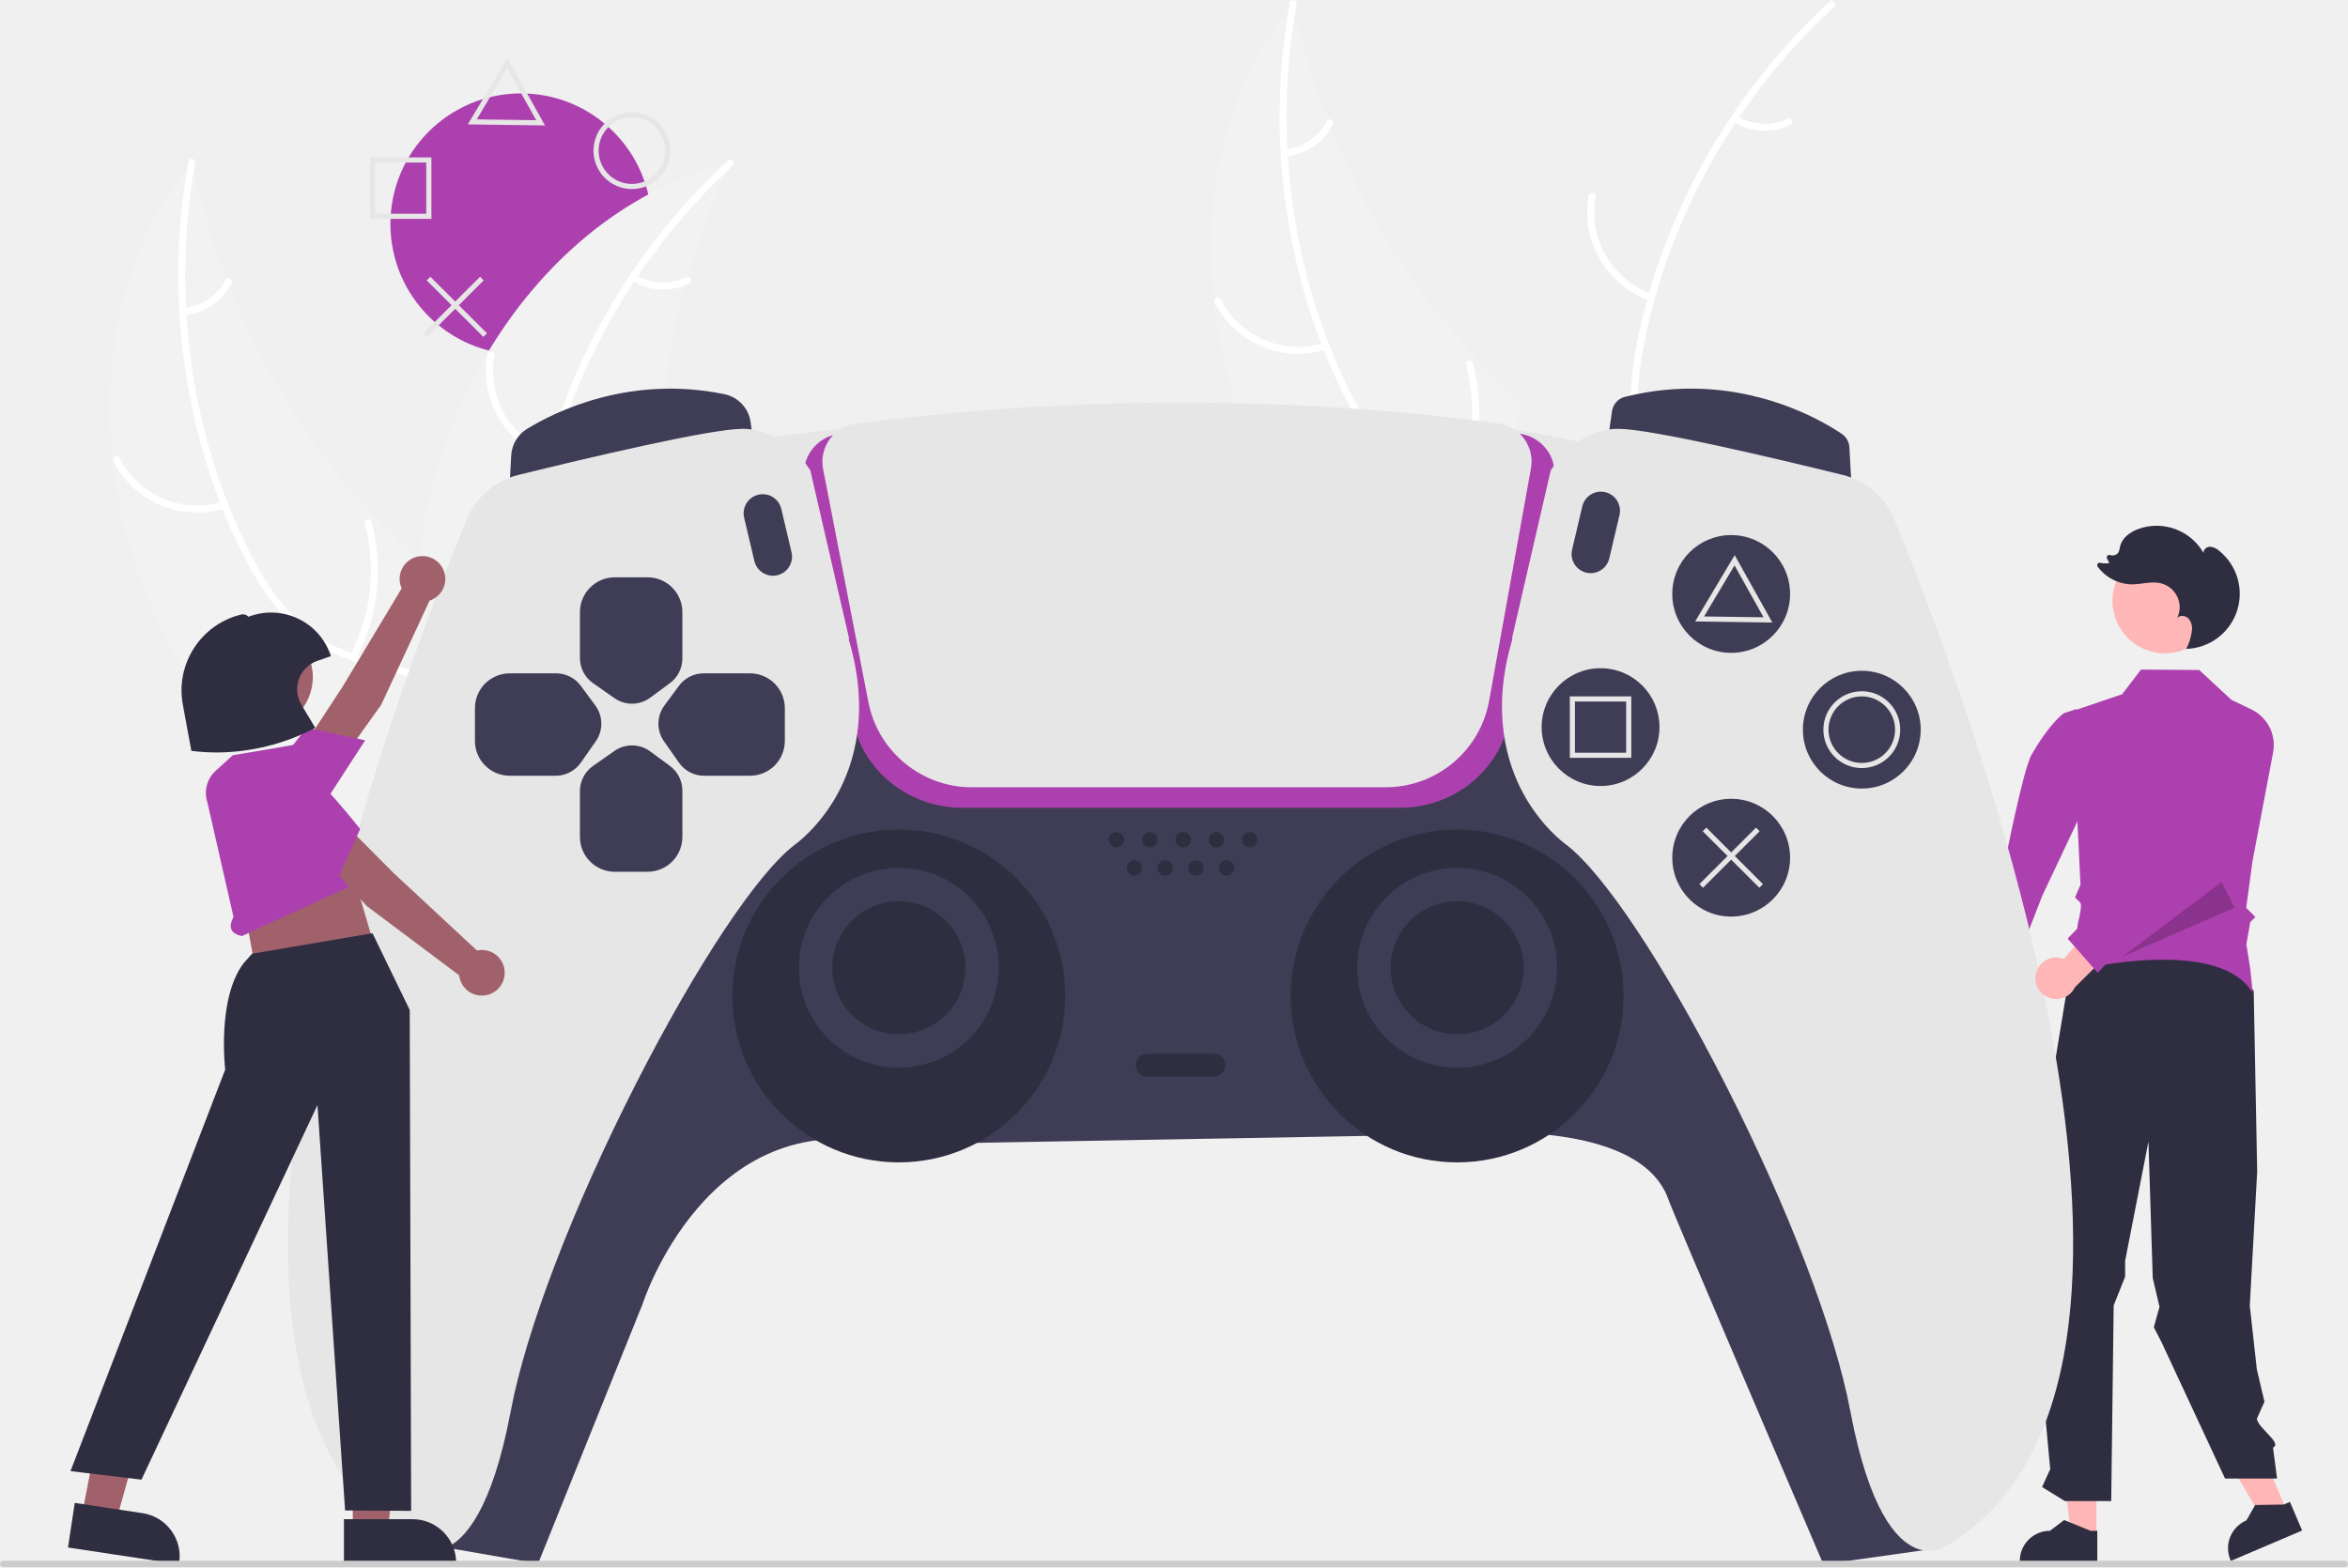
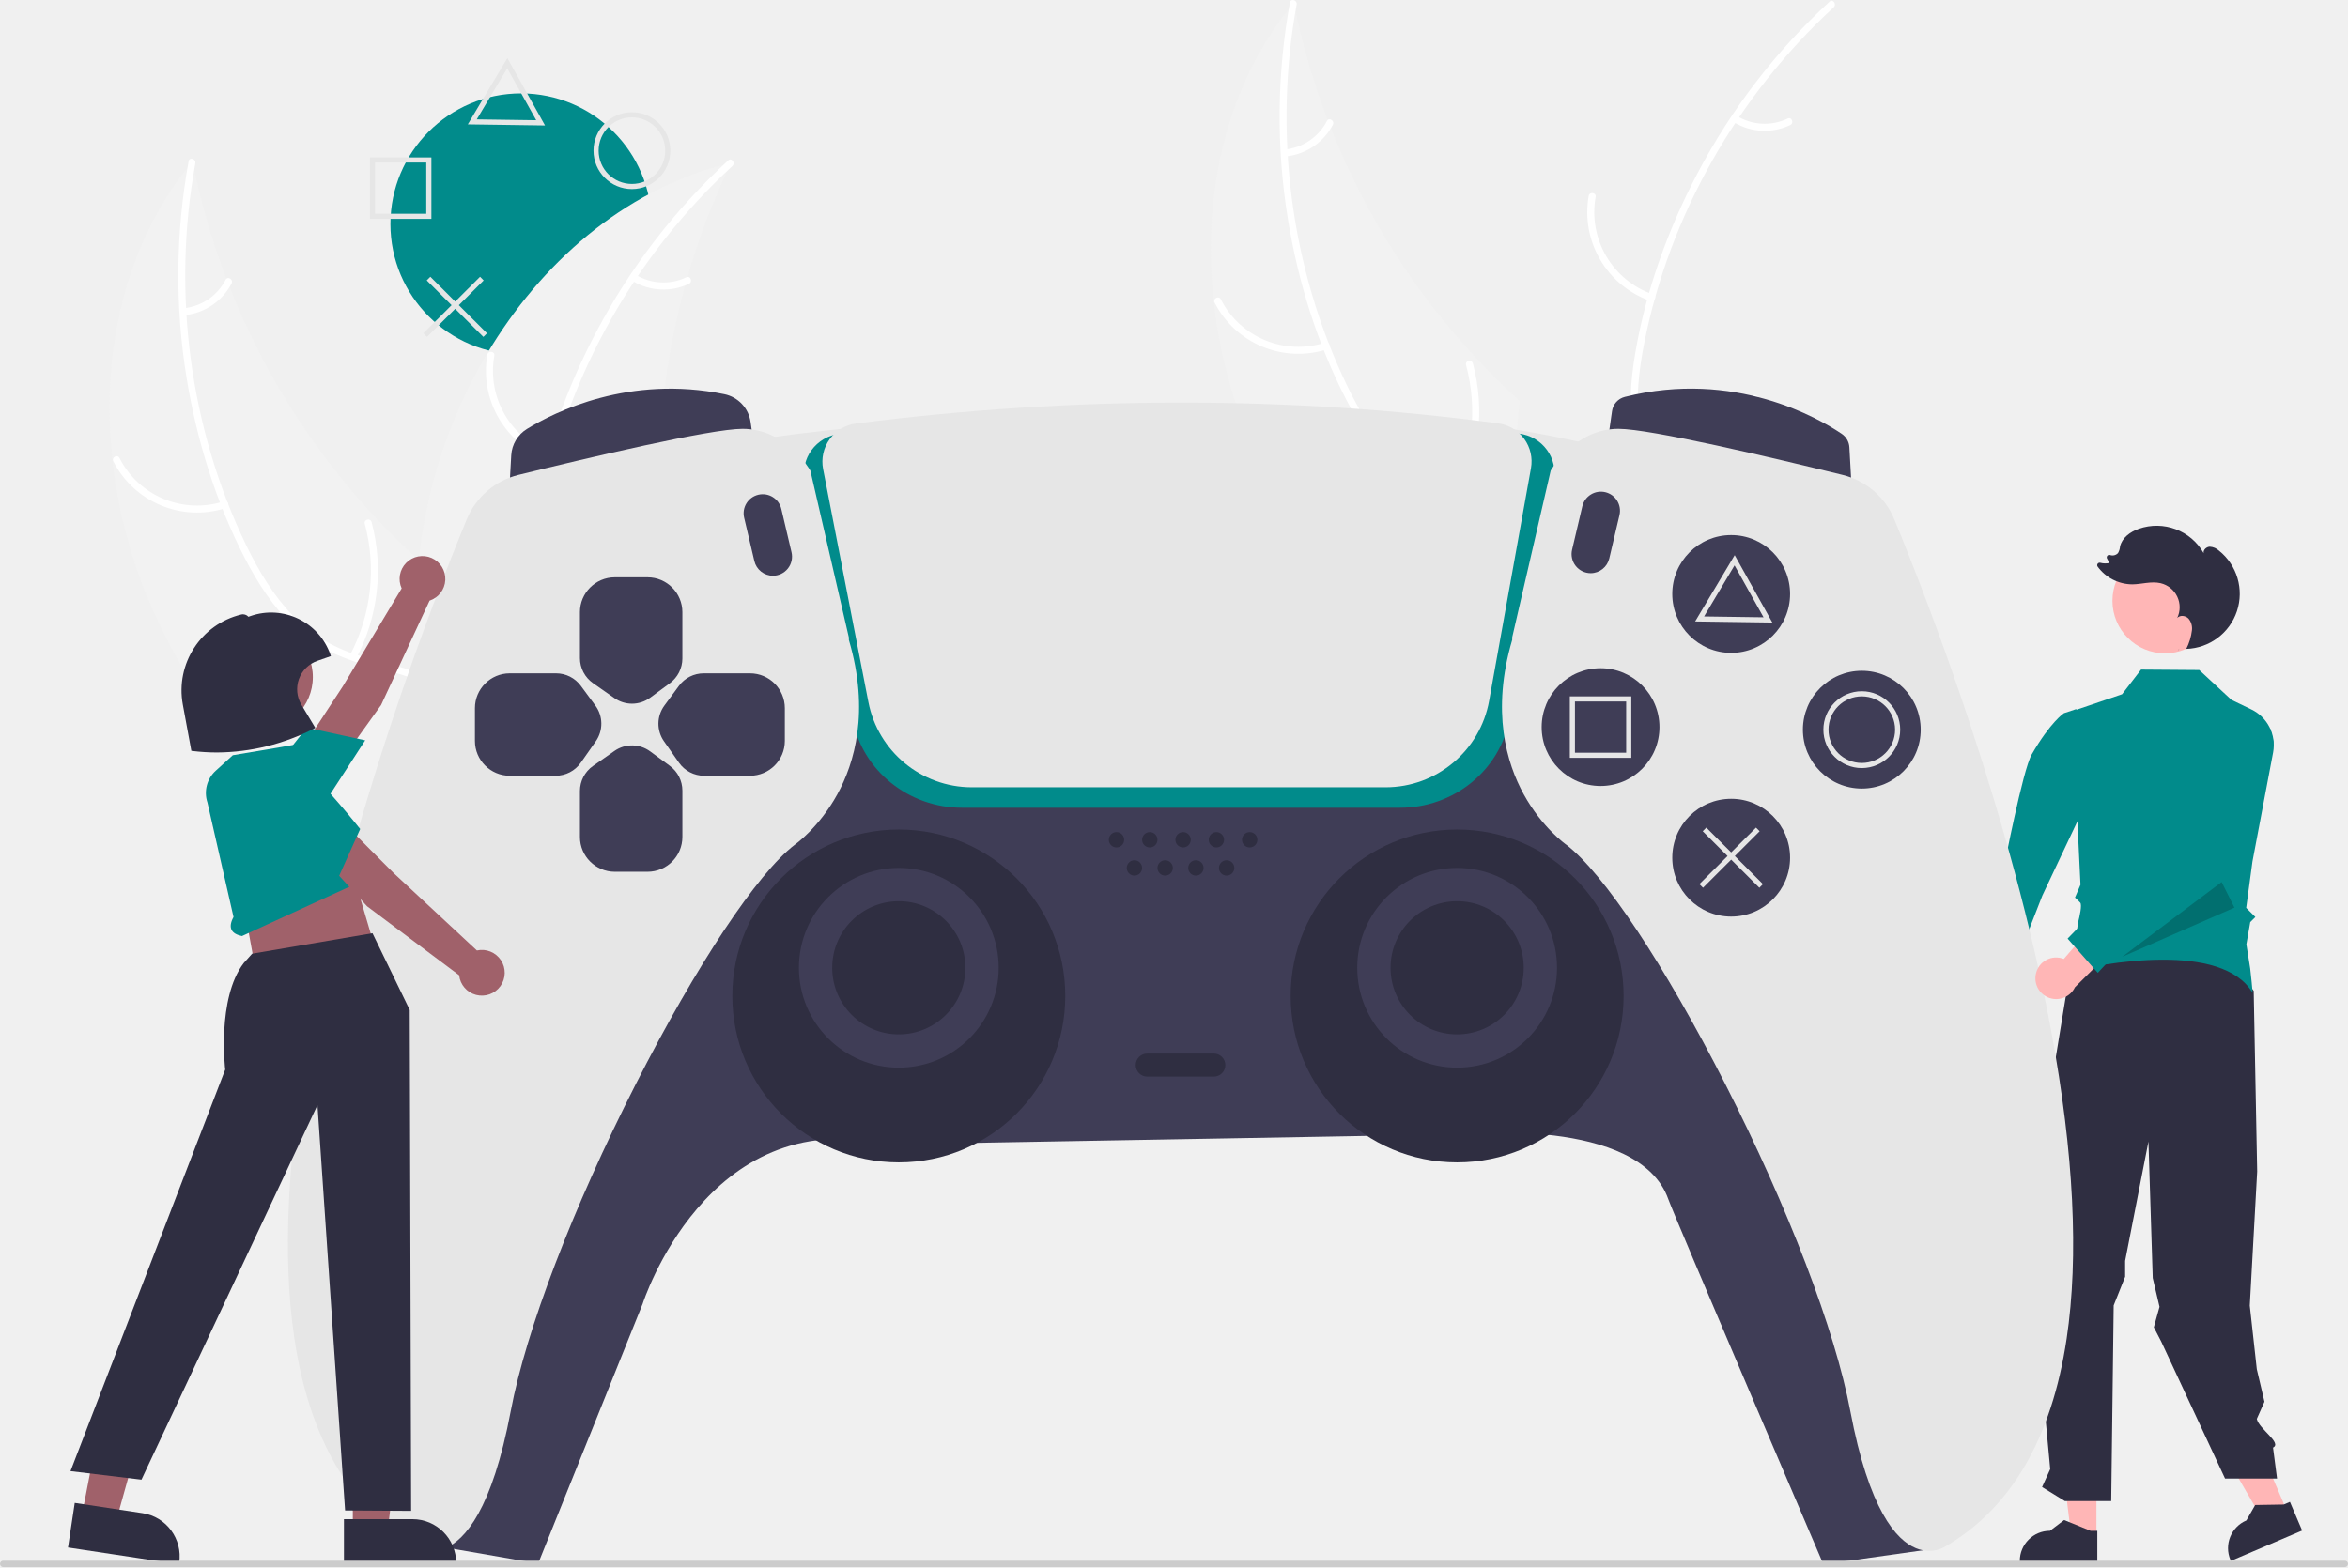
<svg xmlns="http://www.w3.org/2000/svg" id="bb8a55da-36b7-4070-be8a-1e4e62c87f0e" data-name="Layer 1" width="916.775" height="612.055" viewBox="0 0 916.775 612.055">
  <polygon points="893.363 591.2 884.309 595.057 865.118 561.972 878.481 556.278 893.363 591.2" fill="#ffb6b6" />
  <polygon points="818.545 599.767 808.704 599.766 804.022 561.806 818.547 561.806 818.545 599.767" fill="#ffb6b6" />
  <path d="M960.504,754.006,930.24,754.005v-.383a11.78,11.78,0,0,1,11.78-11.779h.001l5.528-4.194,10.314,4.195,2.642 0Z" transform="translate(-141.6125 -143.9725)" fill="#2f2e41" />
  <path d="M1040.481,741.744l-27.841,11.865-.15-.352a11.78,11.78,0,0,1,6.218-15.455l.001-0,3.441-6.026,11.133-.185,2.43-1.036Z" transform="translate(-141.6125 -143.9725)" fill="#2f2e41" />
  <path d="M950.504,519.075l-14.957,91.075,4.071,13.572-5.341,9.612,7.844,84.415-3.184,7.01,8.896,5.487h18.102l.961-76.421,4.472-11.22V636.42l9.103-46.6,1.676,53.304,2.648,11.238-2.224,8.001,2.906,5.606,24.906,53.48h20.299l-1.57-12.094h0c3.637-1.841-5.46-7.223-6.334-11.204l2.989-6.725-2.989-12.703-2.741-24.822,2.89-52.395-1.36-70.556c-6.815-9.137-14.376-16.184-23.746-18.158Z" transform="translate(-141.6125 -143.9725)" fill="#2f2e41" />
  <circle id="e3f68381-4551-4dde-a951-c654c55667ae" data-name="ab6171fa-7d69-4734-b81c-8dff60f9761b" cx="845.316" cy="234.649" r="20.513" fill="#ffb6b6" />
  <path d="M902.352,540.594a8.072,8.072,0,0,1,7.543-9.814l8.263-27.471,9.553,11.444-9.312,24.332a8.116,8.116,0,0,1-16.048,1.509Z" transform="translate(-141.6125 -143.9725)" fill="#ffb6b6" />
-   <path id="eb9b57ee-86ab-410d-b03f-f9f5ae1c3330" data-name="f348f81f-b961-4ae4-bc6b-758f6acfb12a" d="M955.956,427.68l-3.703-6.766-4.772,1.593s-5.268,3.399-12.645,16.233c-3.412,5.936-10.787,43.997-10.787,43.997L906.81,528.384l17.575,2.971,14.664-37.618,17-36Z" transform="translate(-141.6125 -143.9725)" fill="#ad40af" />
-   <path d="M986.168,518.788c14.443,0,29.016,2.844,34.984,13.01-.156-2.21-.547-6.043-.953-9.56l-1.493-9.449,1.513-8.664,2-2-3.582-3.582,2.443-18.084,8.065-42.603A15.471,15.471,0,0,0,1020.62,421.034l-7.749-3.726-12.561-11.651-22.722-.17-7.413,9.637-19.514,6.628,3.275,67.761-2.147,5.01c.481.442,1.497,1.386,2.046,1.995.778.86-.213,5.291-.873,7.854l-.907,6.831,2.855,2.04-3.711,4.384-.742,5.565C954.144,522.32,970.076,518.788,986.168,518.788Z" transform="translate(-141.6125 -143.9725)" fill="#ad40af" />
+   <path id="eb9b57ee-86ab-410d-b03f-f9f5ae1c3330" data-name="f348f81f-b961-4ae4-bc6b-758f6acfb12a" d="M955.956,427.68l-3.703-6.766-4.772,1.593s-5.268,3.399-12.645,16.233c-3.412,5.936-10.787,43.997-10.787,43.997L906.81,528.384l17.575,2.971,14.664-37.618,17-36Z" transform="translate(-141.6125 -143.9725)" fill="#018b8b" />
+   <path d="M986.168,518.788c14.443,0,29.016,2.844,34.984,13.01-.156-2.21-.547-6.043-.953-9.56l-1.493-9.449,1.513-8.664,2-2-3.582-3.582,2.443-18.084,8.065-42.603A15.471,15.471,0,0,0,1020.62,421.034l-7.749-3.726-12.561-11.651-22.722-.17-7.413,9.637-19.514,6.628,3.275,67.761-2.147,5.01c.481.442,1.497,1.386,2.046,1.995.778.86-.213,5.291-.873,7.854l-.907,6.831,2.855,2.04-3.711,4.384-.742,5.565C954.144,522.32,970.076,518.788,986.168,518.788Z" transform="translate(-141.6125 -143.9725)" fill="#018b8b" />
  <path d="M992.176,398.13q.131-.289.262-.581c-.034.001-.067.006-.1.007Z" transform="translate(-141.6125 -143.9725)" fill="#2f2e41" />
  <path d="M1008.012,359.041a5.71,5.71,0,0,0-3.577-1.546c-1.326.043-2.672,1.241-2.397,2.539A21.08,21.08,0,0,0,976.67,350.521c-3.297,1.163-6.53,3.49-7.287,6.903a6.217,6.217,0,0,1-.783,2.548,2.909,2.909,0,0,1-3.096.784l-.033-.01a.969.969,0,0,0-1.171,1.368l.933,1.74a7.475,7.475,0,0,1-3.561-.076.968.968,0,0,0-1.028,1.507,16.879,16.879,0,0,0,13.459,6.918c3.727-.023,7.493-1.307,11.12-.45a9.659,9.659,0,0,1,6.497,13.56c1.114-1.219,3.268-.93,4.408.265a6.046,6.046,0,0,1,1.32,4.626,21.465,21.465,0,0,1-2.204,7.205,21.54,21.54,0,0,0,12.768-38.37Z" transform="translate(-141.6125 -143.9725)" fill="#2f2e41" />
-   <circle cx="203.437" cy="87.481" r="51" fill="#ad40af" />
+   <circle cx="203.437" cy="87.481" r="51" fill="#018b8b" />
  <path d="M201.709,383.163c-25.59-56.603-24.647-128.351,15.068-176.115A286.207,286.207,0,0,0,319.216,374.734c20.447,16.145,44.87,31.973,50.455,57.42,3.476,15.834-1.451,32.581-9.968,46.373-8.518,13.793-20.39,25.139-32.127,36.32l-1.317,3.826C275.186,483.313,227.299,439.767,201.709,383.163Z" transform="translate(-141.6125 -143.9725)" fill="#f2f2f2" />
  <path d="M217.882,207.738c-9.14,50.048-2.35,103.341,19.866,149.194,4.803,9.913,10.538,19.552,18.216,27.525,7.682,7.977,16.866,12.998,27.432,16.083,9.659,2.82,19.866,4.586,28.672,9.706,9.281,5.396,15.041,14.45,17.285,24.832,2.745,12.703.763,25.636-1.616,38.215-2.641,13.967-5.605,28.432-1.778,42.473.464,1.701-2.203,2.321-2.666.623-6.658-24.428,6.287-48.521,4.478-73.08-.844-11.46-5.147-22.735-14.974-29.375-8.593-5.806-19.116-7.637-28.921-10.408-10.295-2.91-19.541-7.354-27.409-14.726-8.048-7.541-14.172-16.976-19.207-26.723-11.356-21.982-18.842-46.201-22.802-70.586a248.968,248.968,0,0,1,.809-84.56c.316-1.729,2.93-.909,2.616.808Z" transform="translate(-141.6125 -143.9725)" fill="#fff" />
  <path d="M229.741,342.409A36.702,36.702,0,0,1,185.858,324.161c-.796-1.571,1.608-2.882,2.405-1.309a33.986,33.986,0,0,0,40.855,16.891c1.675-.546,2.288,2.124.623,2.666Z" transform="translate(-141.6125 -143.9725)" fill="#fff" />
  <path d="M278.311,399.756a70.741,70.741,0,0,0,5.722-51.235c-.458-1.703,2.209-2.323,2.666-.623a73.581,73.581,0,0,1-6.063,53.303c-.826,1.56-3.147.106-2.325-1.445Z" transform="translate(-141.6125 -143.9725)" fill="#fff" />
  <path d="M213.423,264.354a20.775,20.775,0,0,0,16.281-11.115c.806-1.57,3.126-.114,2.325,1.445a23.28,23.28,0,0,1-17.984,12.336,1.415,1.415,0,0,1-1.644-1.022,1.376,1.376,0,0,1,1.022-1.644Z" transform="translate(-141.6125 -143.9725)" fill="#fff" />
  <path d="M427.099,207.602c-.475.994-.951,1.989-1.415,3.003a273.598,273.598,0,0,0-15.618,41.543c-.332,1.097-.653,2.213-.953,3.317a288.435,288.435,0,0,0-8.762,105.831,280.106,280.106,0,0,0,7.598,41.875c4.961,18.983,11.849,39.171,10.295,58.126a48.054,48.054,0,0,1-.786,5.895l-86.43,52.791c-.257.021-.502.063-.76.085l-3.354,2.266c-.235-.696-.463-1.423-.698-2.119-.138-.403-.256-.818-.394-1.221-.086-.273-.171-.546-.264-.787-.029-.091-.057-.182-.074-.253-.093-.241-.154-.475-.235-.696q-1.933-6.089-3.786-12.227c-.012-.02-.012-.02-.005-.051-9.337-31.202-16.151-63.457-17.852-95.721-.051-.971-.115-1.961-.126-2.955a267.285,267.285,0,0,1,1.507-43.592,236.291,236.291,0,0,1,4.046-23.564,196.492,196.492,0,0,1,22.763-57.063c21.002-35.301,53.061-63.492,92.296-73.73C425.098,208.094,426.084,207.844,427.099,207.602Z" transform="translate(-141.6125 -143.9725)" fill="#f2f2f2" />
  <path d="M427.575,208.818c-37.43,34.458-64.095,81.097-73.964,131.084-2.134,10.807-3.358,21.956-2.027,32.945,1.331,10.994,5.641,20.533,12.22,29.357,6.014,8.067,13.101,15.623,17.049,25.012,4.162,9.896,3.31,20.593-1.149,30.234-5.456,11.796-14.826,20.928-24.298,29.54-10.518,9.562-21.594,19.327-26.992,32.842-.654,1.637-3.157.527-2.504-1.108,9.391-23.513,34.233-34.956,47.575-55.655,6.226-9.659,9.578-21.252,5.73-32.469-3.365-9.809-10.666-17.607-16.826-25.723-6.468-8.522-11.175-17.637-13.018-28.26-1.885-10.867-1.095-22.087.753-32.901,4.168-24.389,12.772-48.233,24.291-70.088a248.968,248.968,0,0,1,51.557-67.03c1.293-1.19,2.887,1.038,1.602,2.22Z" transform="translate(-141.6125 -143.9725)" fill="#fff" />
  <path d="M355.962,323.484A36.702,36.702,0,0,1,331.911,282.494c.31-1.734,3.019-1.333,2.709.403a33.986,33.986,0,0,0,22.451,38.084c1.666.573.548,3.073-1.108,2.504Z" transform="translate(-141.6125 -143.9725)" fill="#fff" />
  <path d="M360.216,398.515A70.741,70.741,0,0,0,395.632,361.052c.66-1.635,3.163-.525,2.504,1.108a73.581,73.581,0,0,1-36.933,38.909c-1.599.748-2.577-1.81-.987-2.554Z" transform="translate(-141.6125 -143.9725)" fill="#fff" />
  <path d="M389.928,251.337a20.775,20.775,0,0,0,19.691.927c1.589-.768,2.565,1.791.987,2.554a23.28,23.28,0,0,1-21.786-.977,1.415,1.415,0,0,1-.698-1.806,1.376,1.376,0,0,1,1.806-.698Z" transform="translate(-141.6125 -143.9725)" fill="#fff" />
  <path d="M631.709,321.163c-25.59-56.603-24.647-128.351,15.068-176.115A286.207,286.207,0,0,0,749.216,312.734c20.447,16.145,44.87,31.973,50.455,57.42,3.476,15.834-1.451,32.581-9.968,46.373-8.518,13.793-20.39,25.139-32.127,36.32l-1.317,3.826C705.186,421.313,657.299,377.767,631.709,321.163Z" transform="translate(-141.6125 -143.9725)" fill="#f2f2f2" />
  <path d="M647.882,145.738c-9.14,50.048-2.35,103.341,19.866,149.194,4.803,9.913,10.538,19.552,18.216,27.525,7.682,7.977,16.866,12.998,27.432,16.083,9.659,2.82,19.866,4.586,28.672,9.706,9.281,5.396,15.041,14.45,17.285,24.832,2.745,12.703.763,25.636-1.616,38.215-2.641,13.967-5.605,28.432-1.778,42.473.464,1.701-2.203,2.321-2.666.623-6.658-24.428,6.287-48.521,4.478-73.08-.844-11.46-5.147-22.735-14.974-29.375-8.593-5.806-19.116-7.637-28.921-10.408-10.295-2.91-19.541-7.354-27.409-14.726-8.048-7.541-14.172-16.976-19.207-26.723-11.356-21.982-18.842-46.201-22.802-70.586a248.968,248.968,0,0,1,.809-84.56c.316-1.729,2.93-.909,2.616.808Z" transform="translate(-141.6125 -143.9725)" fill="#fff" />
  <path d="M659.741,280.409A36.702,36.702,0,0,1,615.858,262.161c-.796-1.571,1.608-2.882,2.405-1.309a33.986,33.986,0,0,0,40.855,16.891c1.675-.546,2.288,2.124.623,2.666Z" transform="translate(-141.6125 -143.9725)" fill="#fff" />
  <path d="M708.311,337.756a70.741,70.741,0,0,0,5.722-51.235c-.458-1.703,2.209-2.323,2.666-.623a73.581,73.581,0,0,1-6.063,53.303c-.826,1.56-3.147.106-2.325-1.445Z" transform="translate(-141.6125 -143.9725)" fill="#fff" />
  <path d="M643.423,202.354a20.775,20.775,0,0,0,16.281-11.115c.806-1.57,3.126-.114,2.325,1.445a23.28,23.28,0,0,1-17.984,12.336,1.415,1.415,0,0,1-1.644-1.022,1.376,1.376,0,0,1,1.022-1.644Z" transform="translate(-141.6125 -143.9725)" fill="#fff" />
  <path d="M857.099,145.602c-.475.994-.951,1.989-1.415,3.003a273.598,273.598,0,0,0-15.618,41.543c-.332,1.097-.653,2.213-.953,3.317a288.435,288.435,0,0,0-8.762,105.831,280.106,280.106,0,0,0,7.598,41.875c4.961,18.983,11.849,39.171,10.295,58.126a48.054,48.054,0,0,1-.786,5.895l-86.43,52.791c-.257.021-.502.063-.76.085l-3.354,2.266c-.235-.696-.463-1.423-.698-2.119-.138-.403-.256-.818-.394-1.221-.086-.273-.171-.546-.264-.787-.029-.091-.057-.182-.074-.253-.093-.241-.154-.475-.235-.696q-1.933-6.089-3.786-12.227c-.012-.02-.012-.02-.005-.051-9.337-31.202-16.151-63.457-17.852-95.721-.051-.971-.115-1.961-.126-2.955a267.285,267.285,0,0,1,1.507-43.592,236.291,236.291,0,0,1,4.046-23.564,196.492,196.492,0,0,1,22.763-57.063c21.002-35.301,53.061-63.492,92.296-73.73C855.098,146.094,856.083,145.844,857.099,145.602Z" transform="translate(-141.6125 -143.9725)" fill="#f0f0f0" />
  <path d="M857.575,146.818c-37.43,34.458-64.095,81.097-73.964,131.084-2.134,10.807-3.358,21.956-2.027,32.945,1.331,10.994,5.641,20.533,12.22,29.357,6.014,8.067,13.101,15.623,17.049,25.012,4.162,9.896,3.31,20.593-1.149,30.234-5.456,11.796-14.826,20.928-24.298,29.54-10.518,9.562-21.594,19.327-26.992,32.842-.654,1.637-3.157.527-2.504-1.108,9.391-23.513,34.233-34.956,47.575-55.655,6.226-9.659,9.578-21.252,5.73-32.469-3.365-9.809-10.666-17.607-16.826-25.723-6.468-8.522-11.175-17.637-13.018-28.26-1.885-10.867-1.095-22.087.753-32.901,4.168-24.389,12.772-48.233,24.291-70.088a248.968,248.968,0,0,1,51.557-67.03c1.293-1.19,2.887,1.038,1.602,2.22Z" transform="translate(-141.6125 -143.9725)" fill="#fff" />
  <path d="M785.962,261.484A36.702,36.702,0,0,1,761.911,220.494c.31-1.734,3.019-1.333,2.709.403a33.986,33.986,0,0,0,22.451,38.084c1.666.573.548,3.073-1.108,2.504Z" transform="translate(-141.6125 -143.9725)" fill="#fff" />
  <path d="M790.216,336.515A70.741,70.741,0,0,0,825.632,299.052c.66-1.635,3.163-.525,2.504,1.108a73.581,73.581,0,0,1-36.933,38.909c-1.599.748-2.577-1.81-.987-2.554Z" transform="translate(-141.6125 -143.9725)" fill="#fff" />
  <path d="M819.928,189.337a20.775,20.775,0,0,0,19.691.927c1.589-.768,2.565,1.791.987,2.554a23.28,23.28,0,0,1-21.786-.977,1.415,1.415,0,0,1-.698-1.806,1.376,1.376,0,0,1,1.806-.698Z" transform="translate(-141.6125 -143.9725)" fill="#fff" />
  <path d="M305.549,740.954l9.447,7.316,36.729,6.373L392.549,653.162s25-78.209,95-62.209l225-4s69.083-7.08,80.5,25.5c2.162,6.171,60.5,142.5,60.5,142.5l40.902-5.773-4.902-116.227-97.146-225.5-168.854-10.543-174,12.043Z" transform="translate(-141.6125 -143.9725)" fill="#3f3d56" />
  <circle cx="350.937" cy="388.981" r="65" fill="#2f2e41" />
  <circle cx="568.937" cy="388.981" r="65" fill="#2f2e41" />
  <path d="M416.549,319.954l26.763-5.248s201.504-28.752,328.87,5.248l-9.634,27-337-2Z" transform="translate(-141.6125 -143.9725)" fill="#e6e6e6" />
-   <path d="M688.238,459.454H517.229c-20.764,0-38.709-14.377-42.67-34.187l-18.715-93.604a14.991,14.991,0,0,1,2.59-11.824,15.938,15.938,0,0,1,10.949-6.432c90.192-11.195,179.502-11.214,265.45-.058a15.699,15.699,0,0,1,10.79,6.352,15.013,15.013,0,0,1,2.671,11.672l-17.276,93.317C727.29,444.833,709.298,459.454,688.238,459.454Z" transform="translate(-141.6125 -143.9725)" fill="#ad40af" />
+   <path d="M688.238,459.454H517.229c-20.764,0-38.709-14.377-42.67-34.187l-18.715-93.604a14.991,14.991,0,0,1,2.59-11.824,15.938,15.938,0,0,1,10.949-6.432c90.192-11.195,179.502-11.214,265.45-.058a15.699,15.699,0,0,1,10.79,6.352,15.013,15.013,0,0,1,2.671,11.672l-17.276,93.317C727.29,444.833,709.298,459.454,688.238,459.454Z" transform="translate(-141.6125 -143.9725)" fill="#018b8b" />
  <path d="M340.479,335.193l.745-13.395a12.935,12.935,0,0,1,6.149-10.306c10.797-6.624,39.923-21.208,77.092-13.563a12.977,12.977,0,0,1,10.212,10.846l.995,6.97Z" transform="translate(-141.6125 -143.9725)" fill="#3f3d56" />
  <path d="M864.62,335.193l-95.193-19.448,1.599-11.197A6.692,6.692,0,0,1,776.036,298.978c42.865-10.757,75.676,8.346,84.711,14.458a6.761,6.761,0,0,1,2.952,5.197Z" transform="translate(-141.6125 -143.9725)" fill="#3f3d56" />
  <path d="M310.254,749.689a11.995,11.995,0,0,1-6.492-1.826c-25.489-14.884-41.379-42.159-47.194-81.046-4.803-32.121-2.797-72.438,5.961-119.833C278.058,462.957,310.605,378.968,323.877,346.758a29.376,29.376,0,0,1,20.071-17.284c27.362-6.73,75.127-18.02,87.601-18.02,17.095,0,26.344,16.092,26.436,16.255l.051.133,15.013,65.101v.939c8.282,28.022,2.128,48.265-4.497,60.313-7.191,13.077-16.496,19.606-16.588,19.67-14.611,11.123-38.415,46.956-62.105,93.503-24.619,48.372-42.869,96.102-48.818,127.679-7.282,38.649-17.956,50.481-25.628,53.601A13.602,13.602,0,0,1,310.254,749.689Z" transform="translate(-141.6125 -143.9725)" fill="#e6e6e6" />
  <path d="M682.601,451.454H521.021a41.168,41.168,0,0,1-40.345-33.262l-17.683-91.036a15.02,15.02,0,0,1,12.814-17.769c85.224-10.888,169.614-10.907,250.825-.057a15.006,15.006,0,0,1,12.741,17.543L723.051,417.63A41.065,41.065,0,0,1,682.601,451.454Z" transform="translate(-141.6125 -143.9725)" fill="#e6e6e6" />
  <path d="M894.848,749.69a13.609,13.609,0,0,1-5.162-1.043c-7.672-3.119-18.347-14.951-25.628-53.601-5.949-31.577-24.199-79.307-48.818-127.679-23.69-46.547-47.495-82.38-62.124-93.516-.075-.051-9.379-6.58-16.57-19.657-6.625-12.048-12.779-32.291-4.497-60.313l.013-1.052L747.078,327.771l.035-.062c.092-.163,9.341-16.255,26.436-16.255,12.474,0,60.239,11.29,87.601,18.02a29.38,29.38,0,0,1,20.071,17.284h0c13.272,32.21,45.819,116.199,61.348,200.226,8.759,47.395,10.765,87.712,5.961,119.833-5.815,38.887-21.706,66.162-47.229,81.068A11.948,11.948,0,0,1,894.848,749.69Z" transform="translate(-141.6125 -143.9725)" fill="#e6e6e6" />
  <circle cx="350.937" cy="377.981" r="39" fill="#3f3d56" />
  <circle cx="350.937" cy="377.981" r="26" fill="#2f2e41" />
  <circle cx="568.937" cy="377.981" r="39" fill="#3f3d56" />
  <circle cx="568.937" cy="377.981" r="26" fill="#2f2e41" />
  <circle cx="435.937" cy="327.981" r="3" fill="#2f2e41" />
  <circle cx="448.937" cy="327.981" r="3" fill="#2f2e41" />
  <circle cx="442.937" cy="338.981" r="3" fill="#2f2e41" />
  <circle cx="454.937" cy="338.981" r="3" fill="#2f2e41" />
  <circle cx="466.937" cy="338.981" r="3" fill="#2f2e41" />
  <circle cx="478.937" cy="338.981" r="3" fill="#2f2e41" />
  <circle cx="461.937" cy="327.981" r="3" fill="#2f2e41" />
  <circle cx="474.937" cy="327.981" r="3" fill="#2f2e41" />
  <circle cx="487.937" cy="327.981" r="3" fill="#2f2e41" />
  <path d="M615.549,564.454h-26a4.5,4.5,0,1,1,0-9h26a4.5,4.5,0,0,1,0,9Z" transform="translate(-141.6125 -143.9725)" fill="#2f2e41" />
  <path d="M443.393,368.84a7.464,7.464,0,0,1-7.244-5.75l-3.987-16.928a7.457,7.457,0,0,1,14.517-3.419l3.987,16.928a7.467,7.467,0,0,1-7.272,9.169Z" transform="translate(-141.6125 -143.9725)" fill="#3f3d56" />
  <path d="M762.705,367.84a7.467,7.467,0,0,1-7.272-9.169l3.987-16.928a7.457,7.457,0,0,1,14.517,3.419l-3.987,16.928a7.464,7.464,0,0,1-7.244,5.75Z" transform="translate(-141.6125 -143.9725)" fill="#3f3d56" />
  <path d="M388.378,418.807a11.942,11.942,0,0,1-6.858-2.164l-8.37-5.859a11.968,11.968,0,0,1-5.101-9.797V383.044a13.606,13.606,0,0,1,13.59-13.59h12.819a13.606,13.606,0,0,1,13.59,13.59v18.12a12.002,12.002,0,0,1-4.865,9.627l-7.712,5.683A11.942,11.942,0,0,1,388.378,418.807Z" transform="translate(-141.6125 -143.9725)" fill="#3f3d56" />
  <path d="M394.459,484.454H381.64a13.606,13.606,0,0,1-13.59-13.59V452.92a11.968,11.968,0,0,1,5.101-9.797l8.37-5.859a11.95,11.95,0,0,1,13.952.17l7.712,5.683a12.002,12.002,0,0,1,4.865,9.627V470.863A13.606,13.606,0,0,1,394.459,484.454Z" transform="translate(-141.6125 -143.9725)" fill="#3f3d56" />
  <path d="M434.459,446.954H416.516a11.968,11.968,0,0,1-9.797-5.101l-5.859-8.37a11.949,11.949,0,0,1,.17-13.952l5.683-7.712a12.002,12.002,0,0,1,9.627-4.865h18.12a13.606,13.606,0,0,1,13.59,13.59V433.363A13.606,13.606,0,0,1,434.459,446.954Z" transform="translate(-141.6125 -143.9725)" fill="#3f3d56" />
  <path d="M358.583,446.954H340.64a13.606,13.606,0,0,1-13.59-13.59V420.544a13.606,13.606,0,0,1,13.59-13.59h18.12a12.002,12.002,0,0,1,9.627,4.865l5.683,7.712a11.949,11.949,0,0,1,.17,13.952l-5.859,8.37A11.968,11.968,0,0,1,358.583,446.954Z" transform="translate(-141.6125 -143.9725)" fill="#3f3d56" />
  <circle cx="675.937" cy="231.981" r="23" fill="#3f3d56" />
  <circle cx="726.937" cy="284.981" r="23" fill="#3f3d56" />
  <circle cx="675.937" cy="334.981" r="23" fill="#3f3d56" />
  <circle cx="624.937" cy="283.981" r="23" fill="#3f3d56" />
  <path d="M868.549,443.954a15,15,0,1,1,15-15A15.017,15.017,0,0,1,868.549,443.954Zm0-28a13,13,0,1,0,13,13A13.014,13.014,0,0,0,868.549,415.954Z" transform="translate(-141.6125 -143.9725)" fill="#e6e6e6" />
  <path d="M833.621,387.113l-30.145-.426,15.442-25.893Zm-26.652-2.377,23.217.329-11.324-20.27Z" transform="translate(-141.6125 -143.9725)" fill="#e6e6e6" />
  <path d="M778.549,439.954h-24v-24h24Zm-22-2h20v-20h-20Z" transform="translate(-141.6125 -143.9725)" fill="#e6e6e6" />
  <polygon points="688.348 345.307 677.353 334.333 687.049 324.655 685.635 323.239 675.937 332.919 666.238 323.239 664.825 324.655 674.521 334.333 663.526 345.307 664.939 346.723 675.937 335.746 686.935 346.723 688.348 345.307" fill="#e6e6e6" />
  <path d="M388.344,217.812a15,15,0,1,1,15-15A15.017,15.017,0,0,1,388.344,217.812Zm0-28a13,13,0,1,0,13,13A13.014,13.014,0,0,0,388.344,189.812Z" transform="translate(-141.6125 -143.9725)" fill="#e6e6e6" />
  <path d="M354.417,192.972l-30.145-.426,15.442-25.893Zm-26.652-2.377,23.217.329-11.324-20.27Z" transform="translate(-141.6125 -143.9725)" fill="#e6e6e6" />
  <path d="M310.049,229.454h-24v-24h24Zm-22-2h20v-20h-20Z" transform="translate(-141.6125 -143.9725)" fill="#e6e6e6" />
  <polygon points="190.143 130.165 179.148 119.191 188.844 109.514 187.431 108.098 177.732 117.778 168.033 108.098 166.62 109.514 176.316 119.191 165.321 130.165 166.734 131.581 177.732 120.604 188.73 131.581 190.143 130.165" fill="#e6e6e6" />
  <polygon points="867.437 344.481 828.622 373.694 872.437 354.481 867.437 344.481" opacity="0.2" />
  <polygon points="149.437 380.481 100.437 382.481 94.437 349.481 136.437 336.481 149.437 380.481" fill="#a0616a" />
  <path d="M273.034,443.577l-10.929-11.128,13.401-20.49,22.936-38.179a8.926,8.926,0,1,1,10.904,4.78l-18.932,40.759Z" transform="translate(-141.6125 -143.9725)" fill="#a0616a" />
-   <path d="M260.927,468.982a12.317,12.317,0,0,1-12.152,5.502,11.515,11.515,0,0,1-9.675-8.11,10.979,10.979,0,0,1,1.21-9.166c7.311-12.325,20.796-28.602,20.931-28.765l.215-.259,22.743,4.927Z" transform="translate(-141.6125 -143.9725)" fill="#ad40af" />
+   <path d="M260.927,468.982a12.317,12.317,0,0,1-12.152,5.502,11.515,11.515,0,0,1-9.675-8.11,10.979,10.979,0,0,1,1.21-9.166c7.311-12.325,20.796-28.602,20.931-28.765l.215-.259,22.743,4.927Z" transform="translate(-141.6125 -143.9725)" fill="#018b8b" />
  <polygon points="137.758 597.772 151.347 597.771 157.811 545.356 137.755 545.357 137.758 597.772" fill="#a0616a" />
  <path d="M275.904,737.308l26.762-.001h.001a17.056,17.056,0,0,1,17.055,17.055v.554l-43.817.002Z" transform="translate(-141.6125 -143.9725)" fill="#2f2e41" />
  <polygon points="31.948 591.89 45.384 593.92 59.612 543.061 41.998 540.063 31.948 591.89" fill="#a0616a" />
  <path d="M170.796,730.957l26.461,4.0.001 0a17.056,17.056,0,0,1,14.314,19.412l-.083.548-43.325-6.549Z" transform="translate(-141.6125 -143.9725)" fill="#2f2e41" />
  <path d="M240.049,516.454l47-8L301.592,538.43l.554,195.637-25.795-.161-10.783-158.344L196.845,721.874l-27.711-3.325L229.544,561.707s-3.325-27.711,7.205-41.566Z" transform="translate(-141.6125 -143.9725)" fill="#2f2e41" />
-   <path d="M222.601,457.395a11.744,11.744,0,0,1,3.239-12.395l6.68-6.071,18.831-3.173,11.774-2.14,18.925,54.838-45.963,21.117c-4.034-.871-5.645-3.077-3.298-7.465Z" transform="translate(-141.6125 -143.9725)" fill="#ad40af" />
+   <path d="M222.601,457.395a11.744,11.744,0,0,1,3.239-12.395l6.68-6.071,18.831-3.173,11.774-2.14,18.925,54.838-45.963,21.117c-4.034-.871-5.645-3.077-3.298-7.465Z" transform="translate(-141.6125 -143.9725)" fill="#018b8b" />
  <path d="M264.784,475.898l13.148-8.391,17.275,17.349L327.816,515.194a8.926,8.926,0,1,1-6.933,9.679l-35.962-26.953Z" transform="translate(-141.6125 -143.9725)" fill="#a0616a" />
-   <path d="M242.432,458.797a12.315,12.315,0,0,1-2.869-13.026,11.521,11.521,0,0,1,9.936-7.788,10.979,10.979,0,0,1,8.718,3.08c10.546,9.702,23.682,26.263,23.813,26.428l.209.264-9.525,21.232Z" transform="translate(-141.6125 -143.9725)" fill="#ad40af" />
+   <path d="M242.432,458.797a12.315,12.315,0,0,1-2.869-13.026,11.521,11.521,0,0,1,9.936-7.788,10.979,10.979,0,0,1,8.718,3.08c10.546,9.702,23.682,26.263,23.813,26.428l.209.264-9.525,21.232Z" transform="translate(-141.6125 -143.9725)" fill="#018b8b" />
  <circle cx="101.474" cy="264.44" r="20.671" fill="#a0616a" />
  <path d="M226.351,437.861a79.196,79.196,0,0,1-9.59-.585l-.436-.053L212.995,419.147a30.496,30.496,0,0,1,22.79-35.161,2.834,2.834,0,0,1,2.822.874l.794-.277a24.518,24.518,0,0,1,31.224,15.079l.197.565-5.299,1.848a11.766,11.766,0,0,0-6.212,17.168l5.418,9.02-.577.289A83.749,83.749,0,0,1,226.351,437.861Z" transform="translate(-141.6125 -143.9725)" fill="#2f2e41" />
  <path d="M936.509,524.362a8.072,8.072,0,0,1,10.904-5.858l18.8-21.667,4.021,14.354-18.469,18.375a8.116,8.116,0,0,1-15.256-5.204Z" transform="translate(-141.6125 -143.9725)" fill="#ffb6b6" />
-   <path id="fb39b7b9-f69c-40b6-9f40-8573a72b247d" data-name="f348f81f-b961-4ae4-bc6b-758f6acfb12a" d="M1020.4,429.103l7.702-.416,1.16,4.896s-.114,6.269-7.137,19.299-61.434,71.045-61.434,71.045l-11.784-13.373,29.126-30L995.672,449.109Z" transform="translate(-141.6125 -143.9725)" fill="#ad40af" />
+   <path id="fb39b7b9-f69c-40b6-9f40-8573a72b247d" data-name="f348f81f-b961-4ae4-bc6b-758f6acfb12a" d="M1020.4,429.103l7.702-.416,1.16,4.896s-.114,6.269-7.137,19.299-61.434,71.045-61.434,71.045l-11.784-13.373,29.126-30L995.672,449.109Z" transform="translate(-141.6125 -143.9725)" fill="#018b8b" />
  <path id="b116d6b4-a736-490c-92f3-c8fac06531ff" data-name="Path 2960" d="M142.86,756.028h914.281a1.247,1.247,0,0,0,0-2.494h-914.281a1.247,1.247,0,1,0,0,2.494Z" transform="translate(-141.6125 -143.9725)" fill="#ccc" />
</svg>
